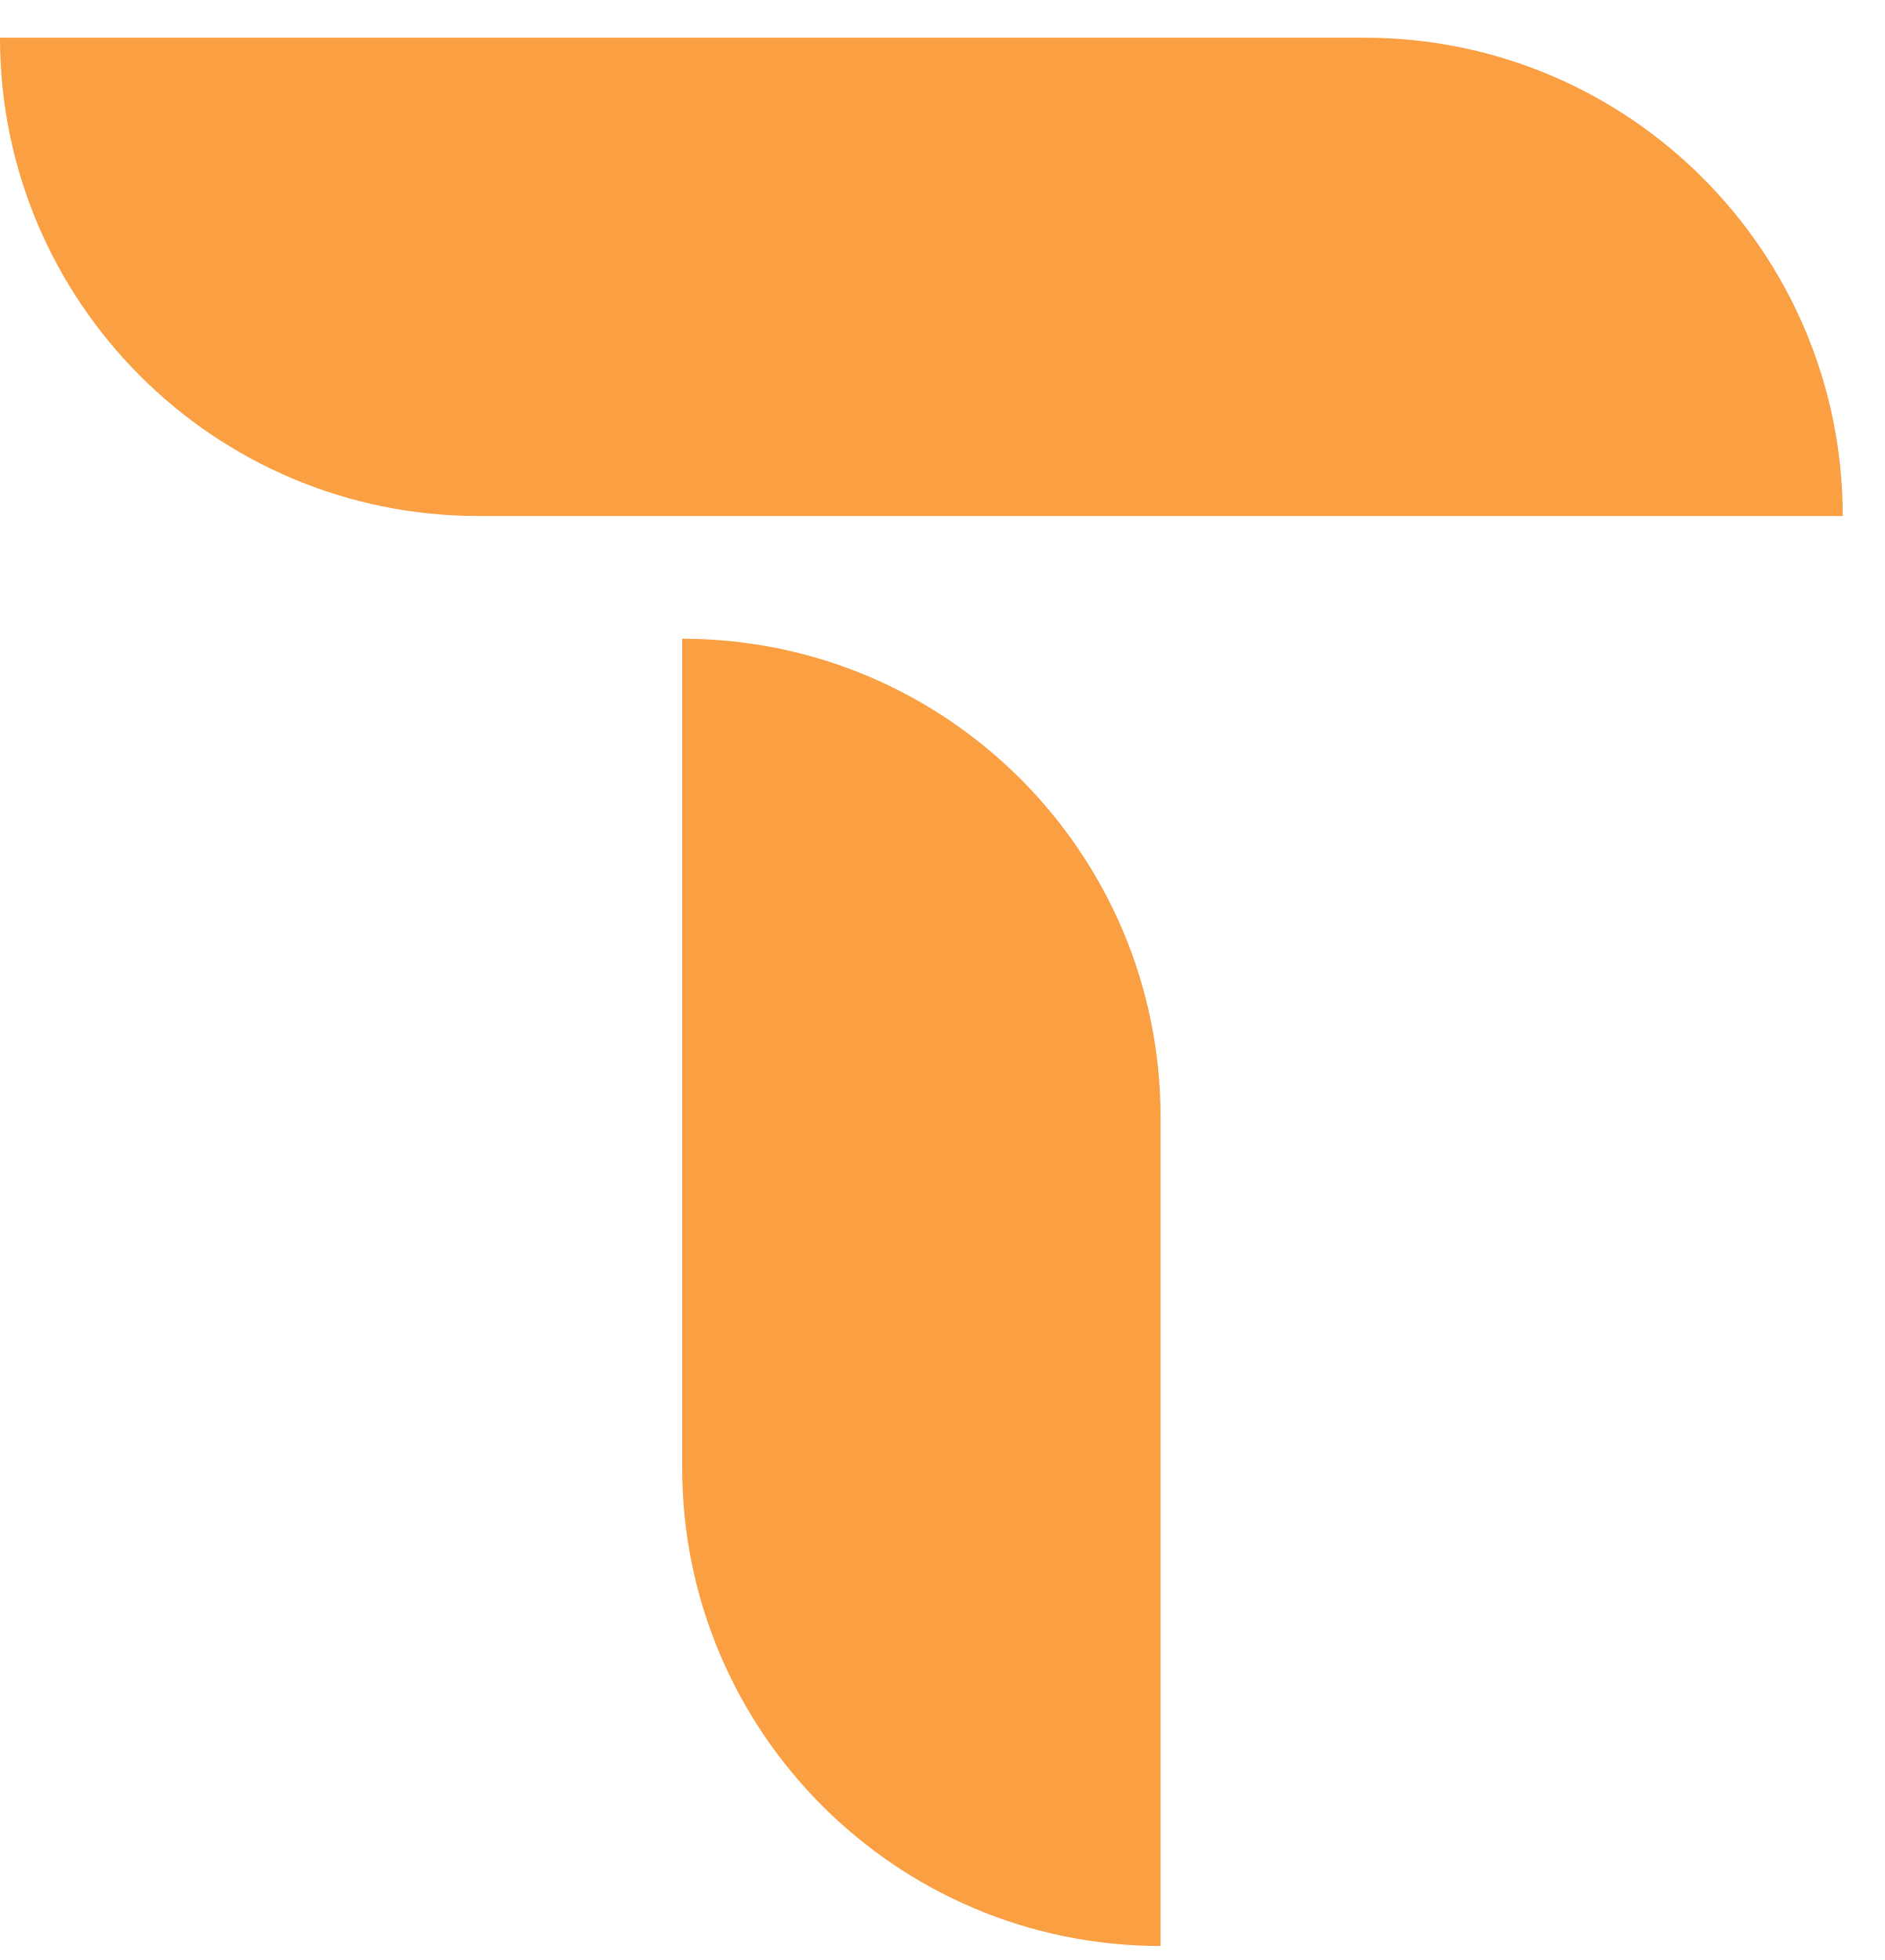
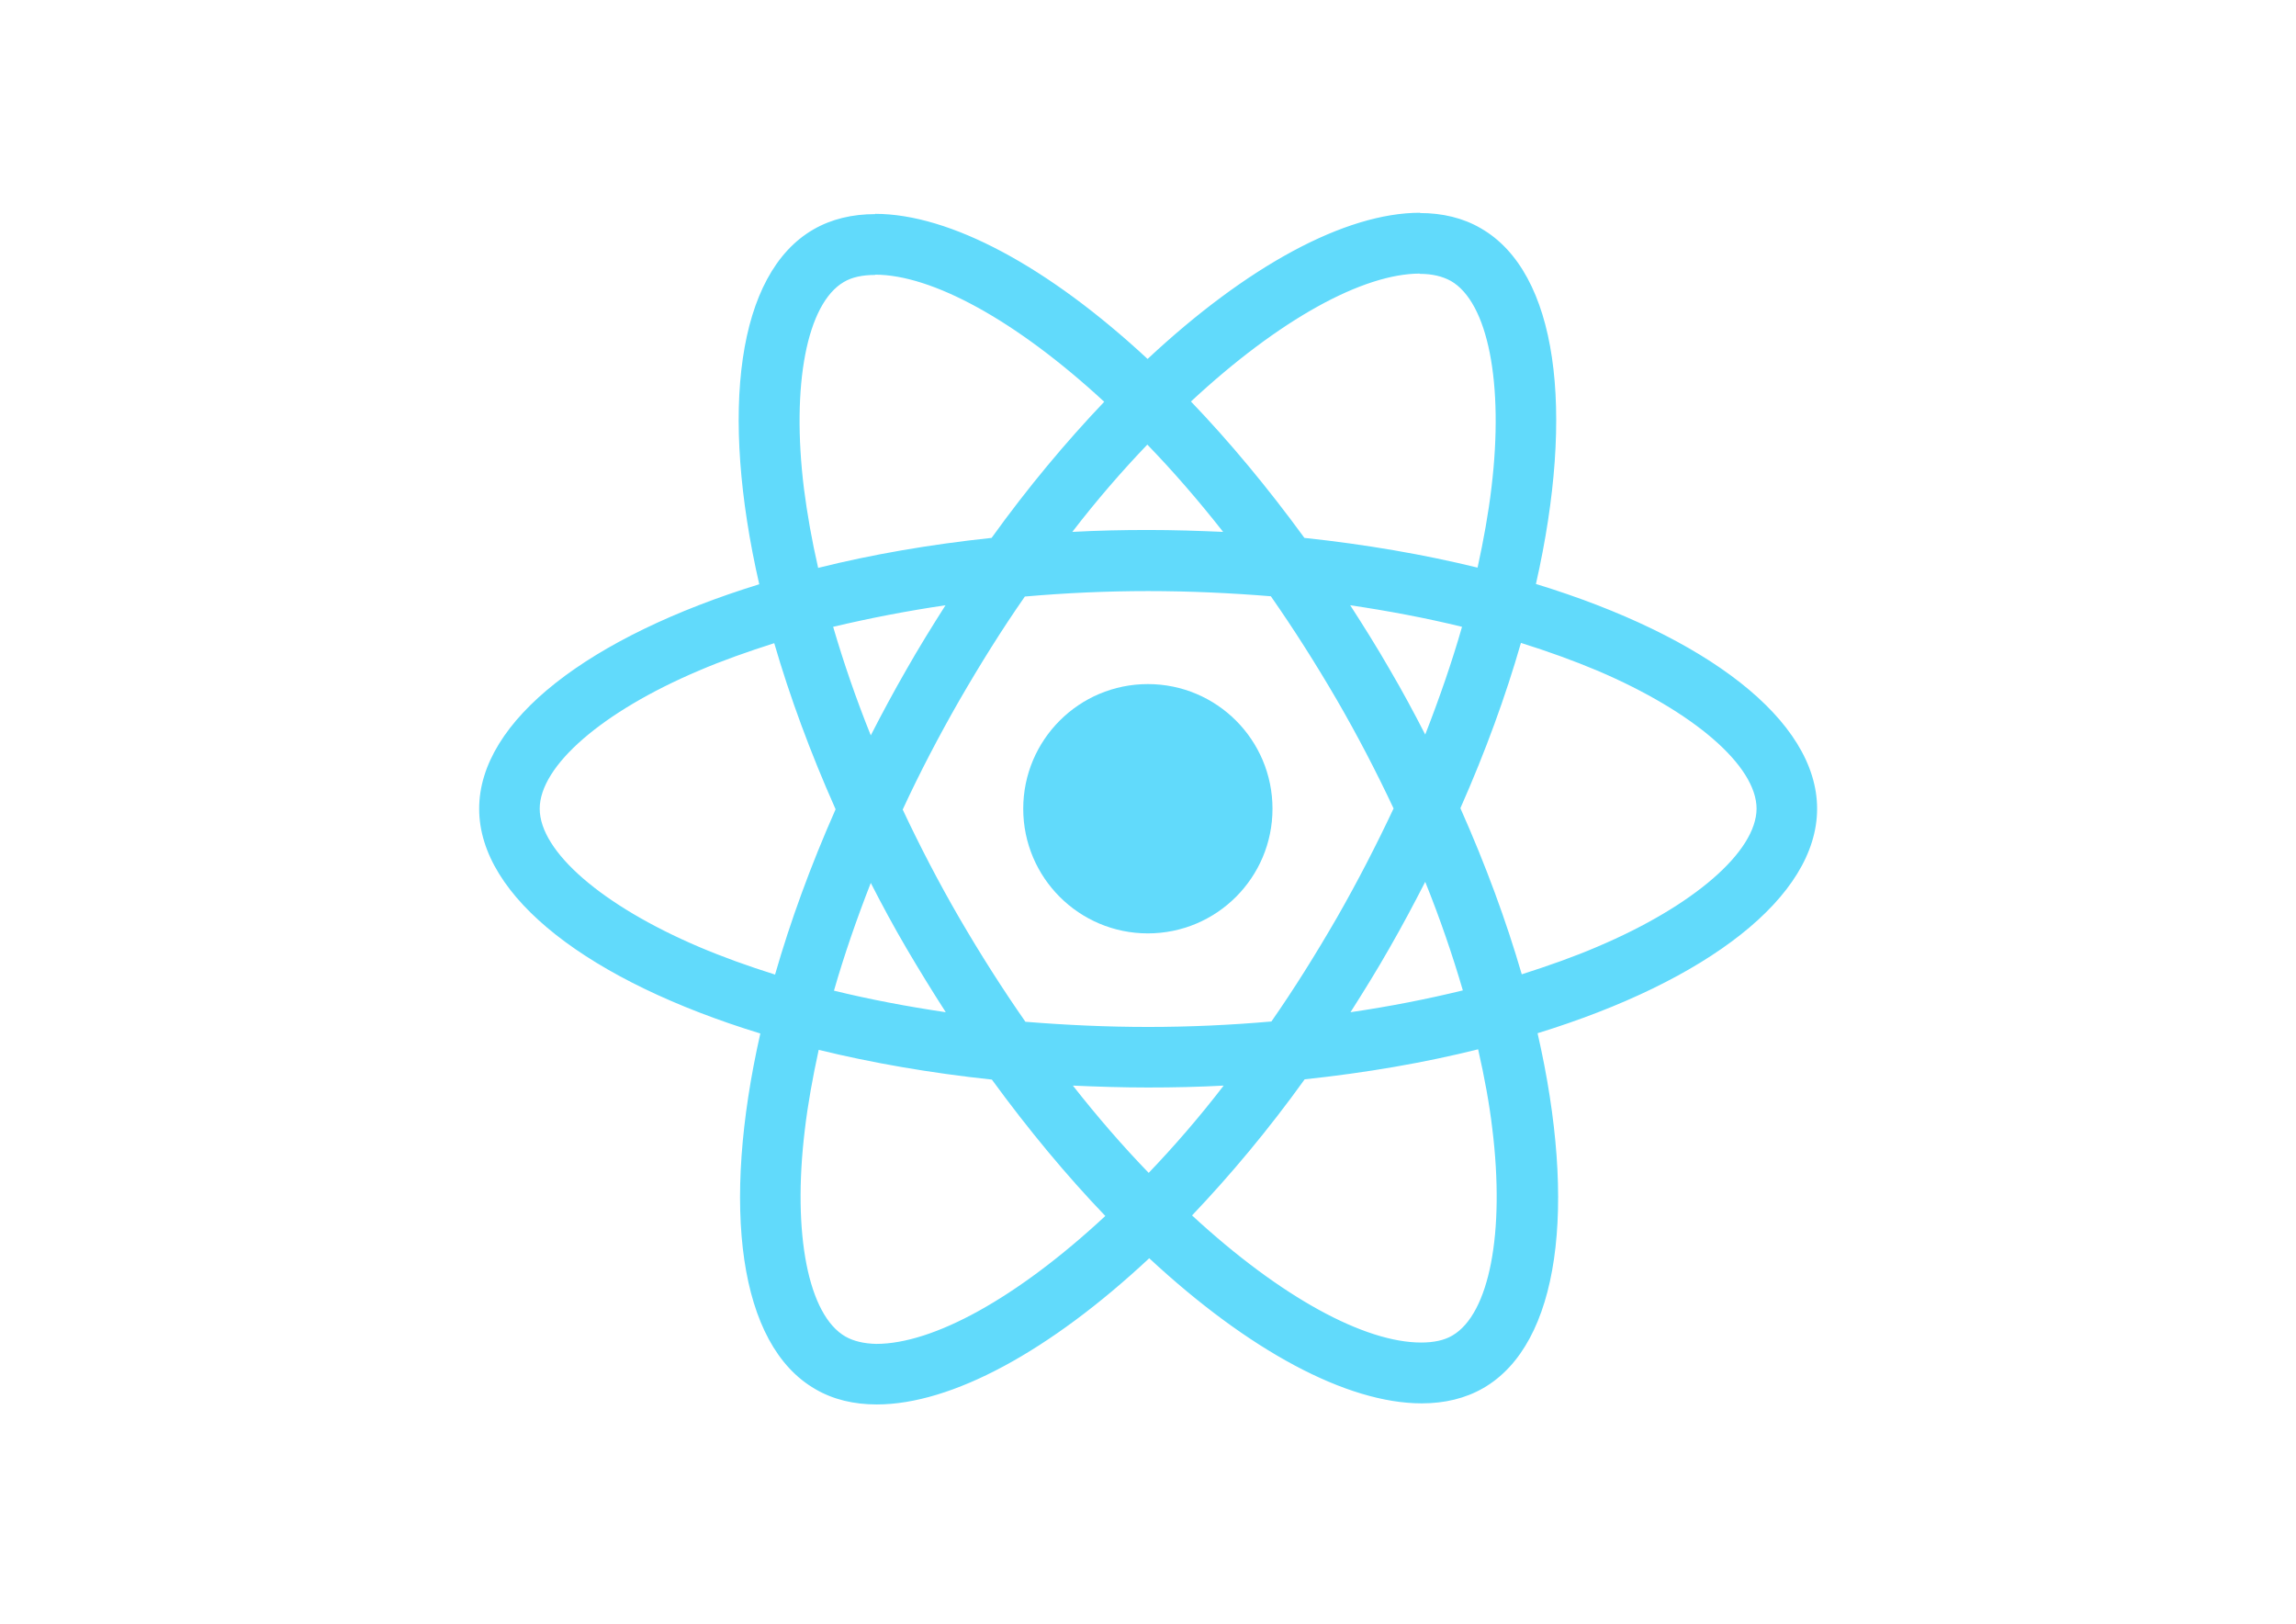
- <svg xmlns="http://www.w3.org/2000/svg" width="25" height="26" viewBox="0 0 25 26" fill="none">
-   <path d="M0 0.5H18.096C21.6 0.5 24.441 3.341 24.441 6.845H6.345C2.841 6.845 0 4.004 0 0.5Z" fill="#FA9F42" />
-   <path d="M15.393 25.814L15.393 14.819C15.393 11.314 12.552 8.473 9.048 8.473L9.048 19.468C9.048 22.973 11.889 25.814 15.393 25.814Z" fill="#FA9F42" />
+ <svg xmlns="http://www.w3.org/2000/svg" viewBox="0 0 841.9 595.3">
+   <g fill="#61DAFB">
+     <path d="M666.3 296.5c0-32.5-40.7-63.3-103.1-82.4 14.4-63.6 8-114.2-20.2-130.4-6.5-3.8-14.1-5.6-22.4-5.6v22.3c4.6 0 8.3.9 11.4 2.6 13.6 7.8 19.5 37.5 14.9 75.7-1.1 9.4-2.9 19.3-5.1 29.4-19.6-4.8-41-8.5-63.5-10.9-13.5-18.5-27.5-35.3-41.6-50 32.6-30.3 63.2-46.9 84-46.9V78c-27.5 0-63.5 19.6-99.9 53.6-36.4-33.8-72.4-53.2-99.9-53.2v22.3c20.7 0 51.4 16.5 84 46.6-14 14.7-28 31.4-41.3 49.9-22.6 2.4-44 6.1-63.6 11-2.3-10-4-19.7-5.2-29-4.7-38.2 1.1-67.9 14.6-75.8 3-1.8 6.9-2.6 11.5-2.6V78.5c-8.4 0-16 1.8-22.6 5.6-28.1 16.2-34.4 66.7-19.9 130.1-62.2 19.2-102.7 49.9-102.7 82.3 0 32.5 40.7 63.3 103.1 82.4-14.4 63.6-8 114.2 20.2 130.4 6.5 3.8 14.1 5.6 22.5 5.6 27.5 0 63.5-19.6 99.9-53.6 36.4 33.8 72.4 53.2 99.9 53.2 8.4 0 16-1.8 22.6-5.6 28.1-16.2 34.4-66.7 19.9-130.1 62-19.1 102.5-49.9 102.5-82.3zm-130.2-66.7c-3.7 12.9-8.3 26.2-13.5 39.5-4.1-8-8.4-16-13.1-24-4.6-8-9.5-15.8-14.4-23.4 14.2 2.1 27.9 4.7 41 7.9zm-45.8 106.5c-7.8 13.5-15.8 26.3-24.1 38.2-14.9 1.3-30 2-45.2 2-15.1 0-30.2-.7-45-1.9-8.3-11.9-16.4-24.6-24.2-38-7.6-13.1-14.5-26.4-20.8-39.8 6.2-13.4 13.2-26.8 20.7-39.9 7.8-13.5 15.8-26.3 24.1-38.2 14.9-1.3 30-2 45.2-2 15.1 0 30.2.7 45 1.9 8.3 11.9 16.4 24.6 24.2 38 7.6 13.1 14.5 26.4 20.8 39.8-6.3 13.4-13.2 26.8-20.7 39.9zm32.3-13c5.4 13.4 10 26.8 13.8 39.8-13.1 3.2-26.9 5.9-41.2 8 4.9-7.7 9.8-15.6 14.4-23.7 4.6-8 8.9-16.1 13-24.1zM421.2 430c-9.3-9.6-18.6-20.3-27.8-32 9 .4 18.2.7 27.5.7 9.4 0 18.7-.2 27.8-.7-9 11.7-18.3 22.4-27.5 32zm-74.4-58.9c-14.2-2.1-27.9-4.7-41-7.9 3.7-12.9 8.3-26.2 13.5-39.5 4.1 8 8.4 16 13.1 24 4.7 8 9.5 15.8 14.4 23.4zM420.7 163c9.3 9.6 18.6 20.3 27.8 32-9-.4-18.2-.7-27.5-.7-9.4 0-18.7.2-27.8.7 9-11.7 18.3-22.4 27.5-32zm-74 58.9c-4.9 7.7-9.8 15.6-14.4 23.7-4.6 8-8.9 16-13 24-5.4-13.4-10-26.8-13.8-39.8 13.1-3.1 26.9-5.8 41.2-7.9zm-90.5 125.2c-35.4-15.1-58.3-34.9-58.3-50.6 0-15.7 22.9-35.6 58.3-50.6 8.6-3.7 18-7 27.7-10.1 5.7 19.6 13.2 40 22.5 60.9-9.2 20.8-16.6 41.1-22.2 60.6-9.9-3.1-19.3-6.5-28-10.2zM310 490c-13.6-7.8-19.5-37.5-14.9-75.7 1.1-9.4 2.9-19.3 5.1-29.4 19.6 4.8 41 8.5 63.5 10.9 13.5 18.5 27.5 35.3 41.6 50-32.6 30.3-63.2 46.9-84 46.9-4.5-.1-8.3-1-11.3-2.7zm237.2-76.2c4.7 38.2-1.1 67.9-14.6 75.8-3 1.8-6.9 2.6-11.5 2.6-20.7 0-51.4-16.5-84-46.6 14-14.7 28-31.4 41.3-49.9 22.6-2.4 44-6.1 63.6-11 2.3 10.1 4.1 19.8 5.2 29.1zm38.5-66.7c-8.6 3.7-18 7-27.7 10.1-5.7-19.6-13.2-40-22.5-60.9 9.2-20.8 16.6-41.1 22.2-60.6 9.9 3.1 19.3 6.5 28.1 10.2 35.4 15.1 58.3 34.9 58.3 50.6-.1 15.7-23 35.6-58.4 50.6zM320.8 78.4z" />
+     <circle cx="420.9" cy="296.5" r="45.7" />
+     <path d="M520.5 78.1z" />
+   </g>
</svg>
